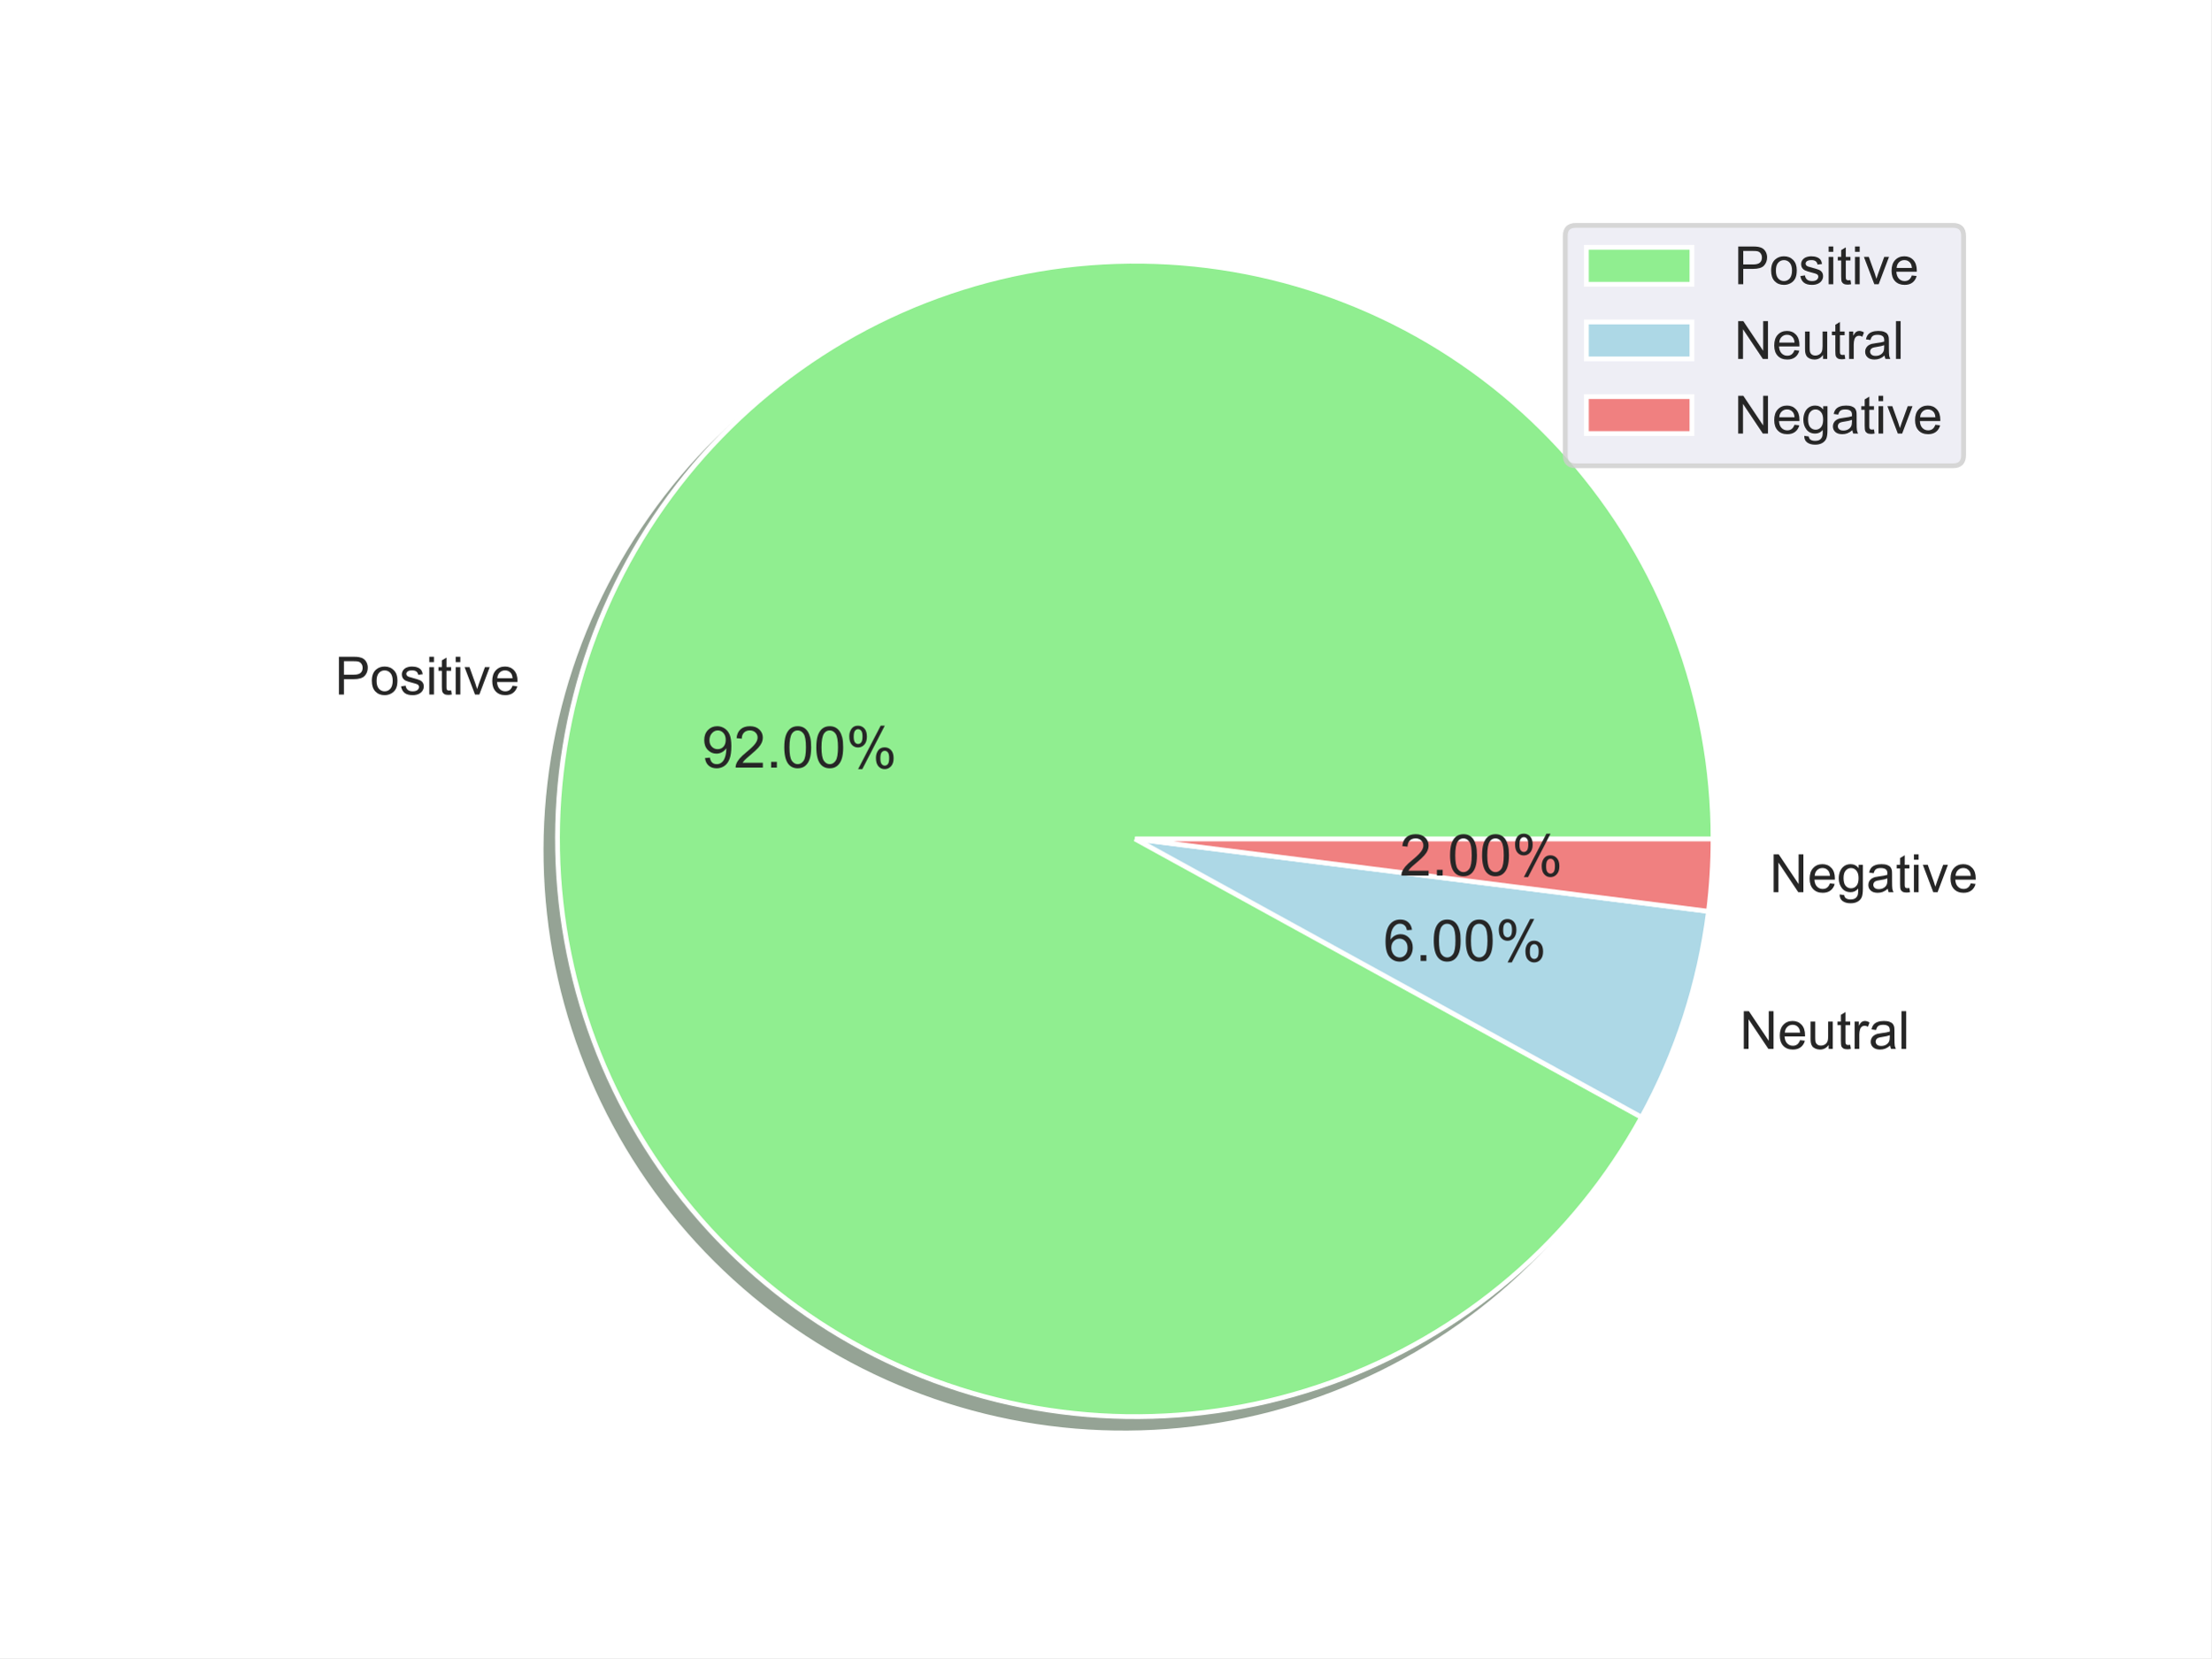
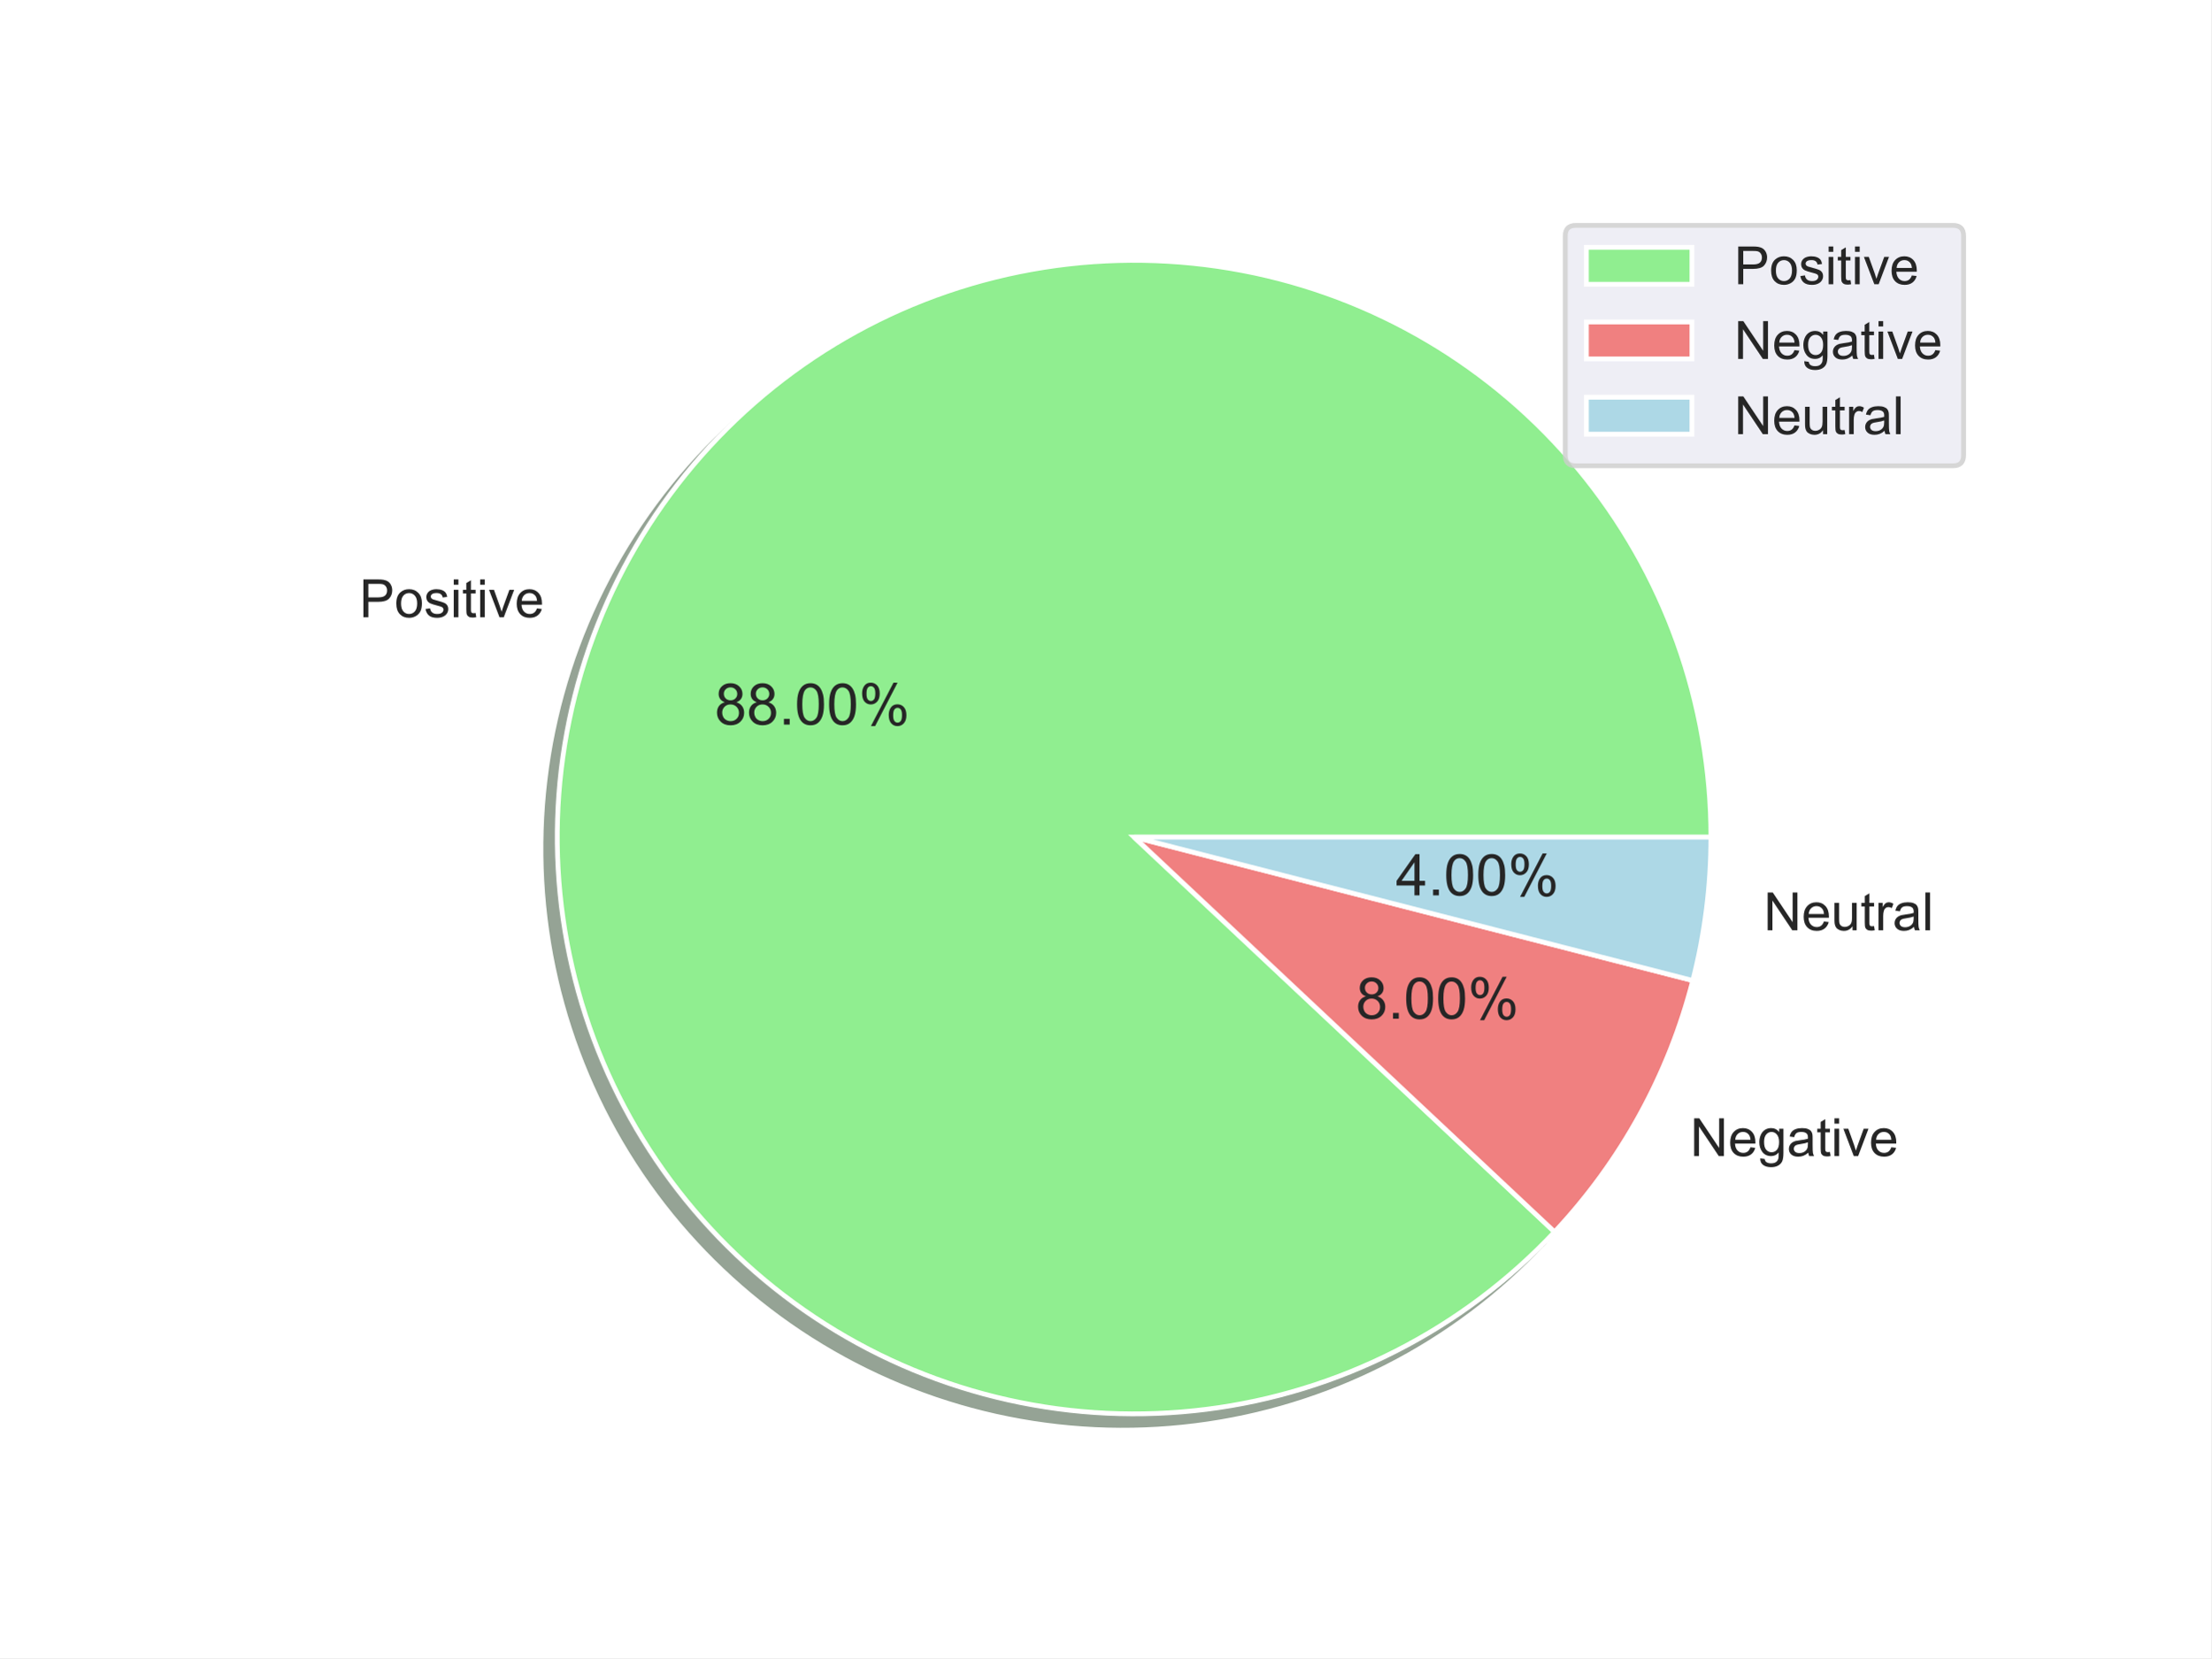
<svg xmlns="http://www.w3.org/2000/svg" xmlns:xlink="http://www.w3.org/1999/xlink" height="345.6pt" version="1.1" viewBox="0 0 460.8 345.6" width="460.8pt">
  <defs>
    <style type="text/css">*{stroke-linecap:butt;stroke-linejoin:round;}</style>
  </defs>
  <g id="figure_1">
    <g id="patch_1">
      <path d="M 0 345.6  L 460.8 345.6  L 460.8 0  L 0 0  z " style="fill:#ffffff;" />
    </g>
    <g id="axes_1">
      <g id="matplotlib.axis_1" />
      <g id="matplotlib.axis_2" />
      <g id="patch_2">
-         <path d="M 354.603 177.266  C 354.603 162.725 351.969 148.304 346.829 134.702  C 341.689 121.1 334.128 108.54 324.512 97.633  C 314.896 86.726 303.383 77.65 290.532 70.846  C 277.682 64.042 263.704 59.621 249.278 57.799  C 234.852 55.976 220.214 56.782 206.075 60.176  C 191.936 63.571 178.528 69.499 166.502 77.672  C 154.475 85.845 144.028 96.129 135.667 108.026  C 127.306 119.922 121.168 133.236 117.552 147.32  C 113.936 161.404 112.901 176.027 114.496 190.48  C 116.092 204.933 120.292 218.978 126.894 231.934  C 133.495 244.89 142.389 256.544 153.144 266.33  C 163.899 276.116 176.338 283.874 189.858 289.227  C 203.377 294.58 217.755 297.44 232.294 297.668  C 246.834 297.896 261.294 295.489 274.976 290.564  C 288.657 285.638 301.333 278.275 312.39 268.832  C 323.447 259.388 332.703 248.019 339.708 235.277  L 234.186 177.266  L 354.603 177.266  z " style="fill:#2b472b;opacity:0.5;stroke:#2b472b;stroke-linejoin:miter;" />
+         <path d="M 354.162 176.882  C 354.162 163 351.758 149.221 347.055 136.16  C 342.352 123.098 335.423 110.949 326.574 100.252  C 317.725 89.556 307.089 80.472 295.14 73.405  C 283.191 66.339 270.107 61.395 256.471 58.793  C 242.834 56.192 228.849 55.972 215.138 58.144  C 201.426 60.316 188.194 64.846 176.028 71.534  C 163.863 78.222 152.948 86.967 143.767 97.38  C 134.586 107.794 127.278 119.719 122.168 132.627  C 117.057 145.535 114.221 159.23 113.785 173.106  C 113.349 186.982 115.32 200.829 119.61 214.032  C 123.9 227.235 130.444 239.595 138.953 250.565  C 147.462 261.534 157.806 270.947 169.528 278.386  C 181.249 285.824 194.171 291.177 207.719 294.205  C 221.267 297.234 235.238 297.892 249.011 296.152  C 262.784 294.412 276.153 290.3 288.522 283.997  C 300.891 277.695 312.076 269.297 321.579 259.177  L 233.944 176.882  L 354.162 176.882  z " style="fill:#2b472b;opacity:0.5;stroke:#2b472b;stroke-linejoin:miter;" />
      </g>
      <g id="patch_3">
-         <path d="M 339.708 235.277  C 343.356 228.642 346.369 221.678 348.709 214.477  C 351.049 207.276 352.704 199.87 353.653 192.358  L 234.186 177.266  L 339.708 235.277  z " style="fill:#344145;opacity:0.5;stroke:#344145;stroke-linejoin:miter;" />
+         <path d="M 321.579 259.177  C 328.483 251.826 334.434 243.635 339.292 234.798  C 344.15 225.961 347.877 216.547 350.385 206.779  L 233.944 176.882  L 321.579 259.177  z " style="fill:#482626;opacity:0.5;stroke:#482626;stroke-linejoin:miter;" />
      </g>
      <g id="patch_4">
-         <path d="M 353.653 192.358  C 353.969 189.856 354.207 187.344 354.365 184.827  C 354.523 182.31 354.603 179.788 354.603 177.266  L 234.186 177.266  L 353.653 192.358  z " style="fill:#482626;opacity:0.5;stroke:#482626;stroke-linejoin:miter;" />
+         <path d="M 350.385 206.779  C 351.638 201.9 352.583 196.947 353.214 191.95  C 353.846 186.952 354.162 181.92 354.162 176.882  L 233.944 176.882  L 350.385 206.779  z " style="fill:#344145;opacity:0.5;stroke:#344145;stroke-linejoin:miter;" />
      </g>
      <g id="patch_5">
-         <path d="M 357.011 174.858  C 357.011 160.317 354.377 145.896 349.237 132.293  C 344.098 118.691 336.536 106.132 326.92 95.225  C 317.304 84.317 305.791 75.242 292.941 68.437  C 280.09 61.633 266.113 57.213 251.686 55.39  C 237.26 53.568 222.623 54.374 208.483 57.768  C 194.344 61.163 180.936 67.09 168.91 75.263  C 156.884 83.436 146.436 93.721 138.075 105.617  C 129.714 117.514 123.577 130.827 119.961 144.911  C 116.344 158.995 115.309 173.619 116.905 188.072  C 118.5 202.525 122.701 216.57 129.302 229.526  C 135.903 242.482 144.797 254.136 155.552 263.922  C 166.307 273.708 178.746 281.466 192.266 286.818  C 205.786 292.171 220.164 295.031 234.703 295.26  C 249.242 295.488 263.703 293.081 277.384 288.156  C 291.065 283.23 303.742 275.867 314.799 266.423  C 325.856 256.98 335.111 245.611 342.116 232.869  L 236.594 174.858  L 357.011 174.858  z " style="fill:#90ee90;stroke:#ffffff;stroke-linejoin:miter;" />
+         <path d="M 356.567 174.478  C 356.567 160.595 354.162 146.817 349.459 133.755  C 344.757 120.694 337.827 108.545 328.978 97.848  C 320.129 87.151 309.494 78.068 297.544 71.001  C 285.595 63.934 272.512 58.99 258.875 56.389  C 245.238 53.788 231.254 53.568 217.542 55.74  C 203.831 57.911 190.598 62.442 178.433 69.13  C 166.267 75.818 155.352 84.563 146.171 94.976  C 136.991 105.39 129.683 117.315 124.572 130.223  C 119.462 143.13 116.626 156.826 116.189 170.702  C 115.753 184.577 117.724 198.424 122.014 211.627  C 126.304 224.83 132.849 237.191 141.357 248.16  C 149.866 259.13 160.211 268.543 171.932 275.981  C 183.654 283.42 196.575 288.772 210.124 291.801  C 223.672 294.829 237.643 295.488 251.416 293.748  C 265.189 292.008 278.557 287.896 290.926 281.593  C 303.296 275.29 314.48 266.893 323.984 256.773  L 236.348 174.478  L 356.567 174.478  z " style="fill:#90ee90;stroke:#ffffff;stroke-linejoin:miter;" />
      </g>
      <g id="patch_6">
-         <path d="M 342.116 232.869  C 345.764 226.234 348.778 219.27 351.117 212.069  C 353.457 204.867 355.112 197.462 356.061 189.95  L 236.594 174.858  L 342.116 232.869  z " style="fill:#add8e6;stroke:#ffffff;stroke-linejoin:miter;" />
+         <path d="M 323.984 256.773  C 330.887 249.421 336.838 241.231 341.696 232.393  C 346.555 223.556 350.282 214.143 352.79 204.375  L 236.348 174.478  L 323.984 256.773  z " style="fill:#f08080;stroke:#ffffff;stroke-linejoin:miter;" />
      </g>
      <g id="patch_7">
-         <path d="M 356.061 189.95  C 356.378 187.448 356.615 184.936 356.773 182.419  C 356.932 179.901 357.011 177.38 357.011 174.858  L 236.594 174.858  L 356.061 189.95  z " style="fill:#f08080;stroke:#ffffff;stroke-linejoin:miter;" />
+         <path d="M 352.79 204.375  C 354.042 199.496 354.987 194.543 355.619 189.545  C 356.25 184.548 356.567 179.515 356.567 174.478  L 236.348 174.478  L 352.79 204.375  z " style="fill:#add8e6;stroke:#ffffff;stroke-linejoin:miter;" />
      </g>
      <g id="text_1">
-         <g style="fill:#262626;" transform="translate(69.78173 144.7603)scale(0.11 -0.11)">
+         <g style="fill:#262626;" transform="translate(74.87924 128.6407)scale(0.11 -0.11)">
          <defs>
            <path d="M 494 0  L 494 4581  L 2222 4581  Q 2678 4581 2919 4538  Q 3256 4481 3484 4323  Q 3713 4166 3852 3881  Q 3991 3597 3991 3256  Q 3991 2672 3619 2267  Q 3247 1863 2275 1863  L 1100 1863  L 1100 0  L 494 0  z M 1100 2403  L 2284 2403  Q 2872 2403 3119 2622  Q 3366 2841 3366 3238  Q 3366 3525 3220 3729  Q 3075 3934 2838 4000  Q 2684 4041 2272 4041  L 1100 4041  L 1100 2403  z " id="ArialMT-50" transform="scale(0.015625)" />
            <path d="M 213 1659  Q 213 2581 725 3025  Q 1153 3394 1769 3394  Q 2453 3394 2887 2945  Q 3322 2497 3322 1706  Q 3322 1066 3130 698  Q 2938 331 2570 128  Q 2203 -75 1769 -75  Q 1072 -75 642 372  Q 213 819 213 1659  z M 791 1659  Q 791 1022 1069 705  Q 1347 388 1769 388  Q 2188 388 2466 706  Q 2744 1025 2744 1678  Q 2744 2294 2464 2611  Q 2184 2928 1769 2928  Q 1347 2928 1069 2612  Q 791 2297 791 1659  z " id="ArialMT-6f" transform="scale(0.015625)" />
            <path d="M 197 991  L 753 1078  Q 800 744 1014 566  Q 1228 388 1613 388  Q 2000 388 2187 545  Q 2375 703 2375 916  Q 2375 1106 2209 1216  Q 2094 1291 1634 1406  Q 1016 1563 777 1677  Q 538 1791 414 1992  Q 291 2194 291 2438  Q 291 2659 392 2848  Q 494 3038 669 3163  Q 800 3259 1026 3326  Q 1253 3394 1513 3394  Q 1903 3394 2198 3281  Q 2494 3169 2634 2976  Q 2775 2784 2828 2463  L 2278 2388  Q 2241 2644 2061 2787  Q 1881 2931 1553 2931  Q 1166 2931 1000 2803  Q 834 2675 834 2503  Q 834 2394 903 2306  Q 972 2216 1119 2156  Q 1203 2125 1616 2013  Q 2213 1853 2448 1751  Q 2684 1650 2818 1456  Q 2953 1263 2953 975  Q 2953 694 2789 445  Q 2625 197 2315 61  Q 2006 -75 1616 -75  Q 969 -75 630 194  Q 291 463 197 991  z " id="ArialMT-73" transform="scale(0.015625)" />
            <path d="M 425 3934  L 425 4581  L 988 4581  L 988 3934  L 425 3934  z M 425 0  L 425 3319  L 988 3319  L 988 0  L 425 0  z " id="ArialMT-69" transform="scale(0.015625)" />
            <path d="M 1650 503  L 1731 6  Q 1494 -44 1306 -44  Q 1000 -44 831 53  Q 663 150 594 308  Q 525 466 525 972  L 525 2881  L 113 2881  L 113 3319  L 525 3319  L 525 4141  L 1084 4478  L 1084 3319  L 1650 3319  L 1650 2881  L 1084 2881  L 1084 941  Q 1084 700 1114 631  Q 1144 563 1211 522  Q 1278 481 1403 481  Q 1497 481 1650 503  z " id="ArialMT-74" transform="scale(0.015625)" />
            <path d="M 1344 0  L 81 3319  L 675 3319  L 1388 1331  Q 1503 1009 1600 663  Q 1675 925 1809 1294  L 2547 3319  L 3125 3319  L 1869 0  L 1344 0  z " id="ArialMT-76" transform="scale(0.015625)" />
            <path d="M 2694 1069  L 3275 997  Q 3138 488 2766 206  Q 2394 -75 1816 -75  Q 1088 -75 661 373  Q 234 822 234 1631  Q 234 2469 665 2931  Q 1097 3394 1784 3394  Q 2450 3394 2872 2941  Q 3294 2488 3294 1666  Q 3294 1616 3291 1516  L 816 1516  Q 847 969 1125 678  Q 1403 388 1819 388  Q 2128 388 2347 550  Q 2566 713 2694 1069  z M 847 1978  L 2700 1978  Q 2663 2397 2488 2606  Q 2219 2931 1791 2931  Q 1403 2931 1139 2672  Q 875 2413 847 1978  z " id="ArialMT-65" transform="scale(0.015625)" />
          </defs>
          <use xlink:href="#ArialMT-50" />
          <use x="66.699" xlink:href="#ArialMT-6f" />
          <use x="122.314" xlink:href="#ArialMT-73" />
          <use x="172.314" xlink:href="#ArialMT-69" />
          <use x="194.531" xlink:href="#ArialMT-74" />
          <use x="222.314" xlink:href="#ArialMT-69" />
          <use x="244.531" xlink:href="#ArialMT-76" />
          <use x="294.531" xlink:href="#ArialMT-65" />
        </g>
      </g>
      <g id="text_2">
-         <g style="fill:#262626;" transform="translate(146.2656 159.992)scale(0.12 -0.12)">
+         <g style="fill:#262626;" transform="translate(148.9343 151.0268)scale(0.12 -0.12)">
          <defs>
-             <path d="M 350 1059  L 891 1109  Q 959 728 1153 556  Q 1347 384 1650 384  Q 1909 384 2104 503  Q 2300 622 2425 820  Q 2550 1019 2634 1356  Q 2719 1694 2719 2044  Q 2719 2081 2716 2156  Q 2547 1888 2255 1720  Q 1963 1553 1622 1553  Q 1053 1553 659 1965  Q 266 2378 266 3053  Q 266 3750 677 4175  Q 1088 4600 1706 4600  Q 2153 4600 2523 4359  Q 2894 4119 3086 3673  Q 3278 3228 3278 2384  Q 3278 1506 3087 986  Q 2897 466 2520 194  Q 2144 -78 1638 -78  Q 1100 -78 759 220  Q 419 519 350 1059  z M 2653 3081  Q 2653 3566 2395 3850  Q 2138 4134 1775 4134  Q 1400 4134 1122 3828  Q 844 3522 844 3034  Q 844 2597 1108 2323  Q 1372 2050 1759 2050  Q 2150 2050 2401 2323  Q 2653 2597 2653 3081  z " id="ArialMT-39" transform="scale(0.015625)" />
-             <path d="M 3222 541  L 3222 0  L 194 0  Q 188 203 259 391  Q 375 700 629 1000  Q 884 1300 1366 1694  Q 2113 2306 2375 2664  Q 2638 3022 2638 3341  Q 2638 3675 2398 3904  Q 2159 4134 1775 4134  Q 1369 4134 1125 3890  Q 881 3647 878 3216  L 300 3275  Q 359 3922 746 4261  Q 1134 4600 1788 4600  Q 2447 4600 2831 4234  Q 3216 3869 3216 3328  Q 3216 3053 3103 2787  Q 2991 2522 2730 2228  Q 2469 1934 1863 1422  Q 1356 997 1212 845  Q 1069 694 975 541  L 3222 541  z " id="ArialMT-32" transform="scale(0.015625)" />
+             <path d="M 1131 2484  Q 781 2613 612 2850  Q 444 3088 444 3419  Q 444 3919 803 4259  Q 1163 4600 1759 4600  Q 2359 4600 2725 4251  Q 3091 3903 3091 3403  Q 3091 3084 2923 2848  Q 2756 2613 2416 2484  Q 2838 2347 3058 2040  Q 3278 1734 3278 1309  Q 3278 722 2862 322  Q 2447 -78 1769 -78  Q 1091 -78 675 323  Q 259 725 259 1325  Q 259 1772 486 2073  Q 713 2375 1131 2484  z M 1019 3438  Q 1019 3113 1228 2906  Q 1438 2700 1772 2700  Q 2097 2700 2305 2904  Q 2513 3109 2513 3406  Q 2513 3716 2298 3927  Q 2084 4138 1766 4138  Q 1444 4138 1231 3931  Q 1019 3725 1019 3438  z M 838 1322  Q 838 1081 952 856  Q 1066 631 1291 507  Q 1516 384 1775 384  Q 2178 384 2440 643  Q 2703 903 2703 1303  Q 2703 1709 2433 1975  Q 2163 2241 1756 2241  Q 1359 2241 1098 1978  Q 838 1716 838 1322  z " id="ArialMT-38" transform="scale(0.015625)" />
            <path d="M 581 0  L 581 641  L 1222 641  L 1222 0  L 581 0  z " id="ArialMT-2e" transform="scale(0.015625)" />
            <path d="M 266 2259  Q 266 3072 433 3567  Q 600 4063 929 4331  Q 1259 4600 1759 4600  Q 2128 4600 2406 4451  Q 2684 4303 2865 4023  Q 3047 3744 3150 3342  Q 3253 2941 3253 2259  Q 3253 1453 3087 958  Q 2922 463 2592 192  Q 2263 -78 1759 -78  Q 1097 -78 719 397  Q 266 969 266 2259  z M 844 2259  Q 844 1131 1108 757  Q 1372 384 1759 384  Q 2147 384 2411 759  Q 2675 1134 2675 2259  Q 2675 3391 2411 3762  Q 2147 4134 1753 4134  Q 1366 4134 1134 3806  Q 844 3388 844 2259  z " id="ArialMT-30" transform="scale(0.015625)" />
            <path d="M 372 3481  Q 372 3972 619 4315  Q 866 4659 1334 4659  Q 1766 4659 2048 4351  Q 2331 4044 2331 3447  Q 2331 2866 2045 2552  Q 1759 2238 1341 2238  Q 925 2238 648 2547  Q 372 2856 372 3481  z M 1350 4272  Q 1141 4272 1002 4090  Q 863 3909 863 3425  Q 863 2984 1003 2804  Q 1144 2625 1350 2625  Q 1563 2625 1702 2806  Q 1841 2988 1841 3469  Q 1841 3913 1700 4092  Q 1559 4272 1350 4272  z M 1353 -169  L 3859 4659  L 4316 4659  L 1819 -169  L 1353 -169  z M 3334 1075  Q 3334 1569 3581 1911  Q 3828 2253 4300 2253  Q 4731 2253 5014 1945  Q 5297 1638 5297 1041  Q 5297 459 5011 145  Q 4725 -169 4303 -169  Q 3888 -169 3611 142  Q 3334 453 3334 1075  z M 4316 1866  Q 4103 1866 3964 1684  Q 3825 1503 3825 1019  Q 3825 581 3965 400  Q 4106 219 4313 219  Q 4528 219 4667 400  Q 4806 581 4806 1063  Q 4806 1506 4665 1686  Q 4525 1866 4316 1866  z " id="ArialMT-25" transform="scale(0.015625)" />
          </defs>
-           <use xlink:href="#ArialMT-39" />
-           <use x="55.615" xlink:href="#ArialMT-32" />
+           <use xlink:href="#ArialMT-38" />
+           <use x="55.615" xlink:href="#ArialMT-38" />
          <use x="111.23" xlink:href="#ArialMT-2e" />
          <use x="139.014" xlink:href="#ArialMT-30" />
          <use x="194.629" xlink:href="#ArialMT-30" />
          <use x="250.244" xlink:href="#ArialMT-25" />
        </g>
      </g>
      <g id="text_3">
-         <g style="fill:#262626;" transform="translate(362.5697 218.6333)scale(0.11 -0.11)">
+         <g style="fill:#262626;" transform="translate(352.2312 240.9642)scale(0.11 -0.11)">
          <defs>
            <path d="M 488 0  L 488 4581  L 1109 4581  L 3516 984  L 3516 4581  L 4097 4581  L 4097 0  L 3475 0  L 1069 3600  L 1069 0  L 488 0  z " id="ArialMT-4e" transform="scale(0.015625)" />
+             <path d="M 319 -275  L 866 -356  Q 900 -609 1056 -725  Q 1266 -881 1628 -881  Q 2019 -881 2231 -725  Q 2444 -569 2519 -288  Q 2563 -116 2559 434  Q 2191 0 1641 0  Q 956 0 581 494  Q 206 988 206 1678  Q 206 2153 378 2554  Q 550 2956 876 3175  Q 1203 3394 1644 3394  Q 2231 3394 2613 2919  L 2613 3319  L 3131 3319  L 3131 450  Q 3131 -325 2973 -648  Q 2816 -972 2473 -1159  Q 2131 -1347 1631 -1347  Q 1038 -1347 672 -1080  Q 306 -813 319 -275  z M 784 1719  Q 784 1066 1043 766  Q 1303 466 1694 466  Q 2081 466 2343 764  Q 2606 1063 2606 1700  Q 2606 2309 2336 2618  Q 2066 2928 1684 2928  Q 1309 2928 1046 2623  Q 784 2319 784 1719  z " id="ArialMT-67" transform="scale(0.015625)" />
+             <path d="M 2588 409  Q 2275 144 1986 34  Q 1697 -75 1366 -75  Q 819 -75 525 192  Q 231 459 231 875  Q 231 1119 342 1320  Q 453 1522 633 1644  Q 813 1766 1038 1828  Q 1203 1872 1538 1913  Q 2219 1994 2541 2106  Q 2544 2222 2544 2253  Q 2544 2597 2384 2738  Q 2169 2928 1744 2928  Q 1347 2928 1158 2789  Q 969 2650 878 2297  L 328 2372  Q 403 2725 575 2942  Q 747 3159 1072 3276  Q 1397 3394 1825 3394  Q 2250 3394 2515 3294  Q 2781 3194 2906 3042  Q 3031 2891 3081 2659  Q 3109 2516 3109 2141  L 3109 1391  Q 3109 606 3145 398  Q 3181 191 3288 0  L 2700 0  Q 2613 175 2588 409  z M 2541 1666  Q 2234 1541 1622 1453  Q 1275 1403 1131 1340  Q 988 1278 909 1158  Q 831 1038 831 891  Q 831 666 1001 516  Q 1172 366 1500 366  Q 1825 366 2078 508  Q 2331 650 2450 897  Q 2541 1088 2541 1459  L 2541 1666  z " id="ArialMT-61" transform="scale(0.015625)" />
+           </defs>
+           <use xlink:href="#ArialMT-4e" />
+           <use x="72.217" xlink:href="#ArialMT-65" />
+           <use x="127.832" xlink:href="#ArialMT-67" />
+           <use x="183.447" xlink:href="#ArialMT-61" />
+           <use x="239.062" xlink:href="#ArialMT-74" />
+           <use x="266.846" xlink:href="#ArialMT-69" />
+           <use x="289.062" xlink:href="#ArialMT-76" />
+           <use x="339.062" xlink:href="#ArialMT-65" />
+         </g>
+       </g>
+       <g id="text_4">
+         <g style="fill:#262626;" transform="translate(282.5453 212.3293)scale(0.12 -0.12)">
+           <use xlink:href="#ArialMT-38" />
+           <use x="55.615" xlink:href="#ArialMT-2e" />
+           <use x="83.398" xlink:href="#ArialMT-30" />
+           <use x="139.014" xlink:href="#ArialMT-30" />
+           <use x="194.629" xlink:href="#ArialMT-25" />
+         </g>
+       </g>
+       <g id="text_5">
+         <g style="fill:#262626;" transform="translate(367.5456 193.8956)scale(0.11 -0.11)">
+           <defs>
            <path d="M 2597 0  L 2597 488  Q 2209 -75 1544 -75  Q 1250 -75 995 37  Q 741 150 617 320  Q 494 491 444 738  Q 409 903 409 1263  L 409 3319  L 972 3319  L 972 1478  Q 972 1038 1006 884  Q 1059 663 1231 536  Q 1403 409 1656 409  Q 1909 409 2131 539  Q 2353 669 2445 892  Q 2538 1116 2538 1541  L 2538 3319  L 3100 3319  L 3100 0  L 2597 0  z " id="ArialMT-75" transform="scale(0.015625)" />
            <path d="M 416 0  L 416 3319  L 922 3319  L 922 2816  Q 1116 3169 1280 3281  Q 1444 3394 1641 3394  Q 1925 3394 2219 3213  L 2025 2691  Q 1819 2813 1613 2813  Q 1428 2813 1281 2702  Q 1134 2591 1072 2394  Q 978 2094 978 1738  L 978 0  L 416 0  z " id="ArialMT-72" transform="scale(0.015625)" />
-             <path d="M 2588 409  Q 2275 144 1986 34  Q 1697 -75 1366 -75  Q 819 -75 525 192  Q 231 459 231 875  Q 231 1119 342 1320  Q 453 1522 633 1644  Q 813 1766 1038 1828  Q 1203 1872 1538 1913  Q 2219 1994 2541 2106  Q 2544 2222 2544 2253  Q 2544 2597 2384 2738  Q 2169 2928 1744 2928  Q 1347 2928 1158 2789  Q 969 2650 878 2297  L 328 2372  Q 403 2725 575 2942  Q 747 3159 1072 3276  Q 1397 3394 1825 3394  Q 2250 3394 2515 3294  Q 2781 3194 2906 3042  Q 3031 2891 3081 2659  Q 3109 2516 3109 2141  L 3109 1391  Q 3109 606 3145 398  Q 3181 191 3288 0  L 2700 0  Q 2613 175 2588 409  z M 2541 1666  Q 2234 1541 1622 1453  Q 1275 1403 1131 1340  Q 988 1278 909 1158  Q 831 1038 831 891  Q 831 666 1001 516  Q 1172 366 1500 366  Q 1825 366 2078 508  Q 2331 650 2450 897  Q 2541 1088 2541 1459  L 2541 1666  z " id="ArialMT-61" transform="scale(0.015625)" />
            <path d="M 409 0  L 409 4581  L 972 4581  L 972 0  L 409 0  z " id="ArialMT-6c" transform="scale(0.015625)" />
          </defs>
          <use xlink:href="#ArialMT-4e" />
          <use x="72.217" xlink:href="#ArialMT-65" />
          <use x="127.832" xlink:href="#ArialMT-75" />
          <use x="183.447" xlink:href="#ArialMT-74" />
          <use x="211.23" xlink:href="#ArialMT-72" />
          <use x="244.531" xlink:href="#ArialMT-61" />
          <use x="300.146" xlink:href="#ArialMT-6c" />
        </g>
      </g>
-       <g id="text_4">
-         <g style="fill:#262626;" transform="translate(288.2962 200.2864)scale(0.12 -0.12)">
+       <g id="text_6">
+         <g style="fill:#262626;" transform="translate(290.8986 186.6204)scale(0.12 -0.12)">
          <defs>
-             <path d="M 3184 3459  L 2625 3416  Q 2550 3747 2413 3897  Q 2184 4138 1850 4138  Q 1581 4138 1378 3988  Q 1113 3794 959 3422  Q 806 3050 800 2363  Q 1003 2672 1297 2822  Q 1591 2972 1913 2972  Q 2475 2972 2870 2558  Q 3266 2144 3266 1488  Q 3266 1056 3080 686  Q 2894 316 2569 119  Q 2244 -78 1831 -78  Q 1128 -78 684 439  Q 241 956 241 2144  Q 241 3472 731 4075  Q 1159 4600 1884 4600  Q 2425 4600 2770 4297  Q 3116 3994 3184 3459  z M 888 1484  Q 888 1194 1011 928  Q 1134 663 1356 523  Q 1578 384 1822 384  Q 2178 384 2434 671  Q 2691 959 2691 1453  Q 2691 1928 2437 2201  Q 2184 2475 1800 2475  Q 1419 2475 1153 2201  Q 888 1928 888 1484  z " id="ArialMT-36" transform="scale(0.015625)" />
+             <path d="M 2069 0  L 2069 1097  L 81 1097  L 81 1613  L 2172 4581  L 2631 4581  L 2631 1613  L 3250 1613  L 3250 1097  L 2631 1097  L 2631 0  L 2069 0  z M 2069 1613  L 2069 3678  L 634 1613  L 2069 1613  z " id="ArialMT-34" transform="scale(0.015625)" />
          </defs>
-           <use xlink:href="#ArialMT-36" />
-           <use x="55.615" xlink:href="#ArialMT-2e" />
-           <use x="83.398" xlink:href="#ArialMT-30" />
-           <use x="139.014" xlink:href="#ArialMT-30" />
-           <use x="194.629" xlink:href="#ArialMT-25" />
-         </g>
-       </g>
-       <g id="text_5">
-         <g style="fill:#262626;" transform="translate(368.7913 185.954)scale(0.11 -0.11)">
-           <defs>
-             <path d="M 319 -275  L 866 -356  Q 900 -609 1056 -725  Q 1266 -881 1628 -881  Q 2019 -881 2231 -725  Q 2444 -569 2519 -288  Q 2563 -116 2559 434  Q 2191 0 1641 0  Q 956 0 581 494  Q 206 988 206 1678  Q 206 2153 378 2554  Q 550 2956 876 3175  Q 1203 3394 1644 3394  Q 2231 3394 2613 2919  L 2613 3319  L 3131 3319  L 3131 450  Q 3131 -325 2973 -648  Q 2816 -972 2473 -1159  Q 2131 -1347 1631 -1347  Q 1038 -1347 672 -1080  Q 306 -813 319 -275  z M 784 1719  Q 784 1066 1043 766  Q 1303 466 1694 466  Q 2081 466 2343 764  Q 2606 1063 2606 1700  Q 2606 2309 2336 2618  Q 2066 2928 1684 2928  Q 1309 2928 1046 2623  Q 784 2319 784 1719  z " id="ArialMT-67" transform="scale(0.015625)" />
-           </defs>
-           <use xlink:href="#ArialMT-4e" />
-           <use x="72.217" xlink:href="#ArialMT-65" />
-           <use x="127.832" xlink:href="#ArialMT-67" />
-           <use x="183.447" xlink:href="#ArialMT-61" />
-           <use x="239.062" xlink:href="#ArialMT-74" />
-           <use x="266.846" xlink:href="#ArialMT-69" />
-           <use x="289.062" xlink:href="#ArialMT-76" />
-           <use x="339.062" xlink:href="#ArialMT-65" />
-         </g>
-       </g>
-       <g id="text_6">
-         <g style="fill:#262626;" transform="translate(291.6898 182.4965)scale(0.12 -0.12)">
-           <use xlink:href="#ArialMT-32" />
+           <use xlink:href="#ArialMT-34" />
          <use x="55.615" xlink:href="#ArialMT-2e" />
          <use x="83.398" xlink:href="#ArialMT-30" />
          <use x="139.014" xlink:href="#ArialMT-30" />
          <use x="194.629" xlink:href="#ArialMT-25" />
        </g>
      </g>
      <g id="legend_1">
        <g id="patch_8">
          <path d="M 328.408 97.08  L 407.02 97.08  Q 409.22 97.08 409.22 94.88  L 409.22 49.172  Q 409.22 46.972 407.02 46.972  L 328.408 46.972  Q 326.208 46.972 326.208 49.172  L 326.208 94.88  Q 326.208 97.08 328.408 97.08  z " style="fill:#eaeaf2;opacity:0.8;stroke:#cccccc;stroke-linejoin:miter;" />
        </g>
        <g id="patch_9">
          <path d="M 330.608 59.246  L 352.608 59.246  L 352.608 51.546  L 330.608 51.546  z " style="fill:#90ee90;stroke:#ffffff;stroke-linejoin:miter;" />
        </g>
        <g id="text_7">
          <g style="fill:#262626;" transform="translate(361.4078 59.24559)scale(0.11 -0.11)">
            <use xlink:href="#ArialMT-50" />
            <use x="66.699" xlink:href="#ArialMT-6f" />
            <use x="122.314" xlink:href="#ArialMT-73" />
            <use x="172.314" xlink:href="#ArialMT-69" />
            <use x="194.531" xlink:href="#ArialMT-74" />
            <use x="222.314" xlink:href="#ArialMT-69" />
            <use x="244.531" xlink:href="#ArialMT-76" />
            <use x="294.531" xlink:href="#ArialMT-65" />
          </g>
        </g>
        <g id="patch_10">
-           <path d="M 330.608 74.805  L 352.608 74.805  L 352.608 67.105  L 330.608 67.105  z " style="fill:#add8e6;stroke:#ffffff;stroke-linejoin:miter;" />
+           <path d="M 330.608 74.805  L 352.608 74.805  L 352.608 67.105  L 330.608 67.105  z " style="fill:#f08080;stroke:#ffffff;stroke-linejoin:miter;" />
        </g>
        <g id="text_8">
          <g style="fill:#262626;" transform="translate(361.4078 74.80544)scale(0.11 -0.11)">
-             <use xlink:href="#ArialMT-4e" />
-             <use x="72.217" xlink:href="#ArialMT-65" />
-             <use x="127.832" xlink:href="#ArialMT-75" />
-             <use x="183.447" xlink:href="#ArialMT-74" />
-             <use x="211.23" xlink:href="#ArialMT-72" />
-             <use x="244.531" xlink:href="#ArialMT-61" />
-             <use x="300.146" xlink:href="#ArialMT-6c" />
-           </g>
-         </g>
-         <g id="patch_11">
-           <path d="M 330.608 90.365  L 352.608 90.365  L 352.608 82.665  L 330.608 82.665  z " style="fill:#f08080;stroke:#ffffff;stroke-linejoin:miter;" />
-         </g>
-         <g id="text_9">
-           <g style="fill:#262626;" transform="translate(361.4078 90.36528)scale(0.11 -0.11)">
            <use xlink:href="#ArialMT-4e" />
            <use x="72.217" xlink:href="#ArialMT-65" />
            <use x="127.832" xlink:href="#ArialMT-67" />
            <use x="183.447" xlink:href="#ArialMT-61" />
            <use x="239.062" xlink:href="#ArialMT-74" />
            <use x="266.846" xlink:href="#ArialMT-69" />
            <use x="289.062" xlink:href="#ArialMT-76" />
            <use x="339.062" xlink:href="#ArialMT-65" />
          </g>
        </g>
+         <g id="patch_11">
+           <path d="M 330.608 90.494  L 352.608 90.494  L 352.608 82.794  L 330.608 82.794  z " style="fill:#add8e6;stroke:#ffffff;stroke-linejoin:miter;" />
+         </g>
+         <g id="text_9">
+           <g style="fill:#262626;" transform="translate(361.4078 90.49419)scale(0.11 -0.11)">
+             <use xlink:href="#ArialMT-4e" />
+             <use x="72.217" xlink:href="#ArialMT-65" />
+             <use x="127.832" xlink:href="#ArialMT-75" />
+             <use x="183.447" xlink:href="#ArialMT-74" />
+             <use x="211.23" xlink:href="#ArialMT-72" />
+             <use x="244.531" xlink:href="#ArialMT-61" />
+             <use x="300.146" xlink:href="#ArialMT-6c" />
+           </g>
+         </g>
      </g>
    </g>
  </g>
</svg>
